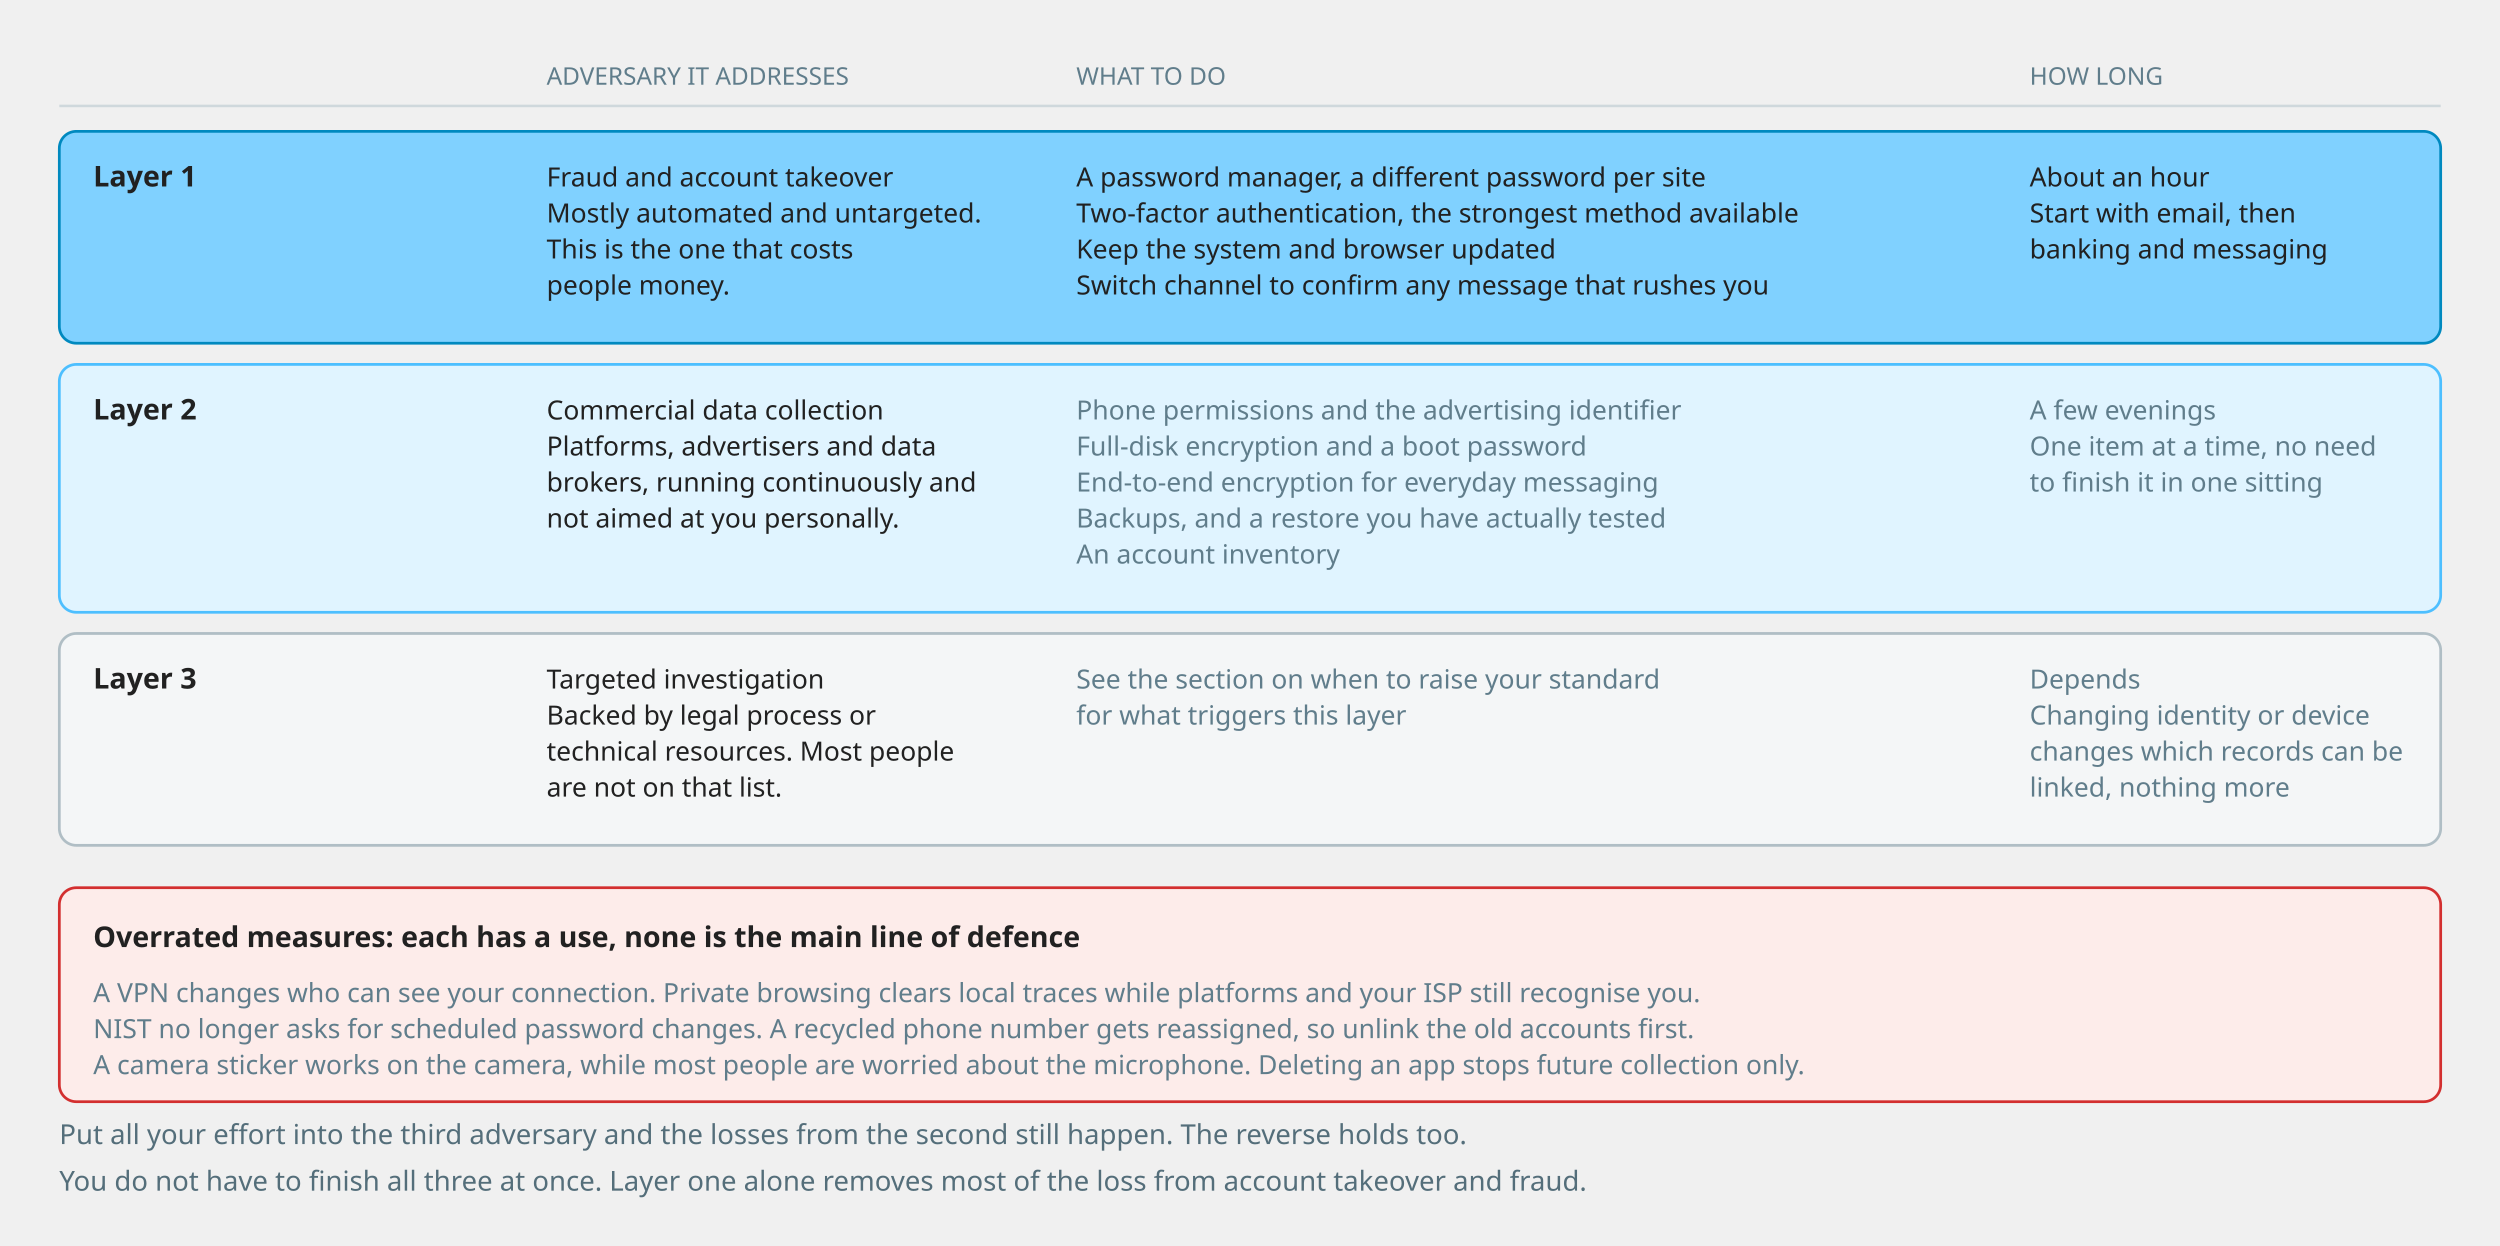
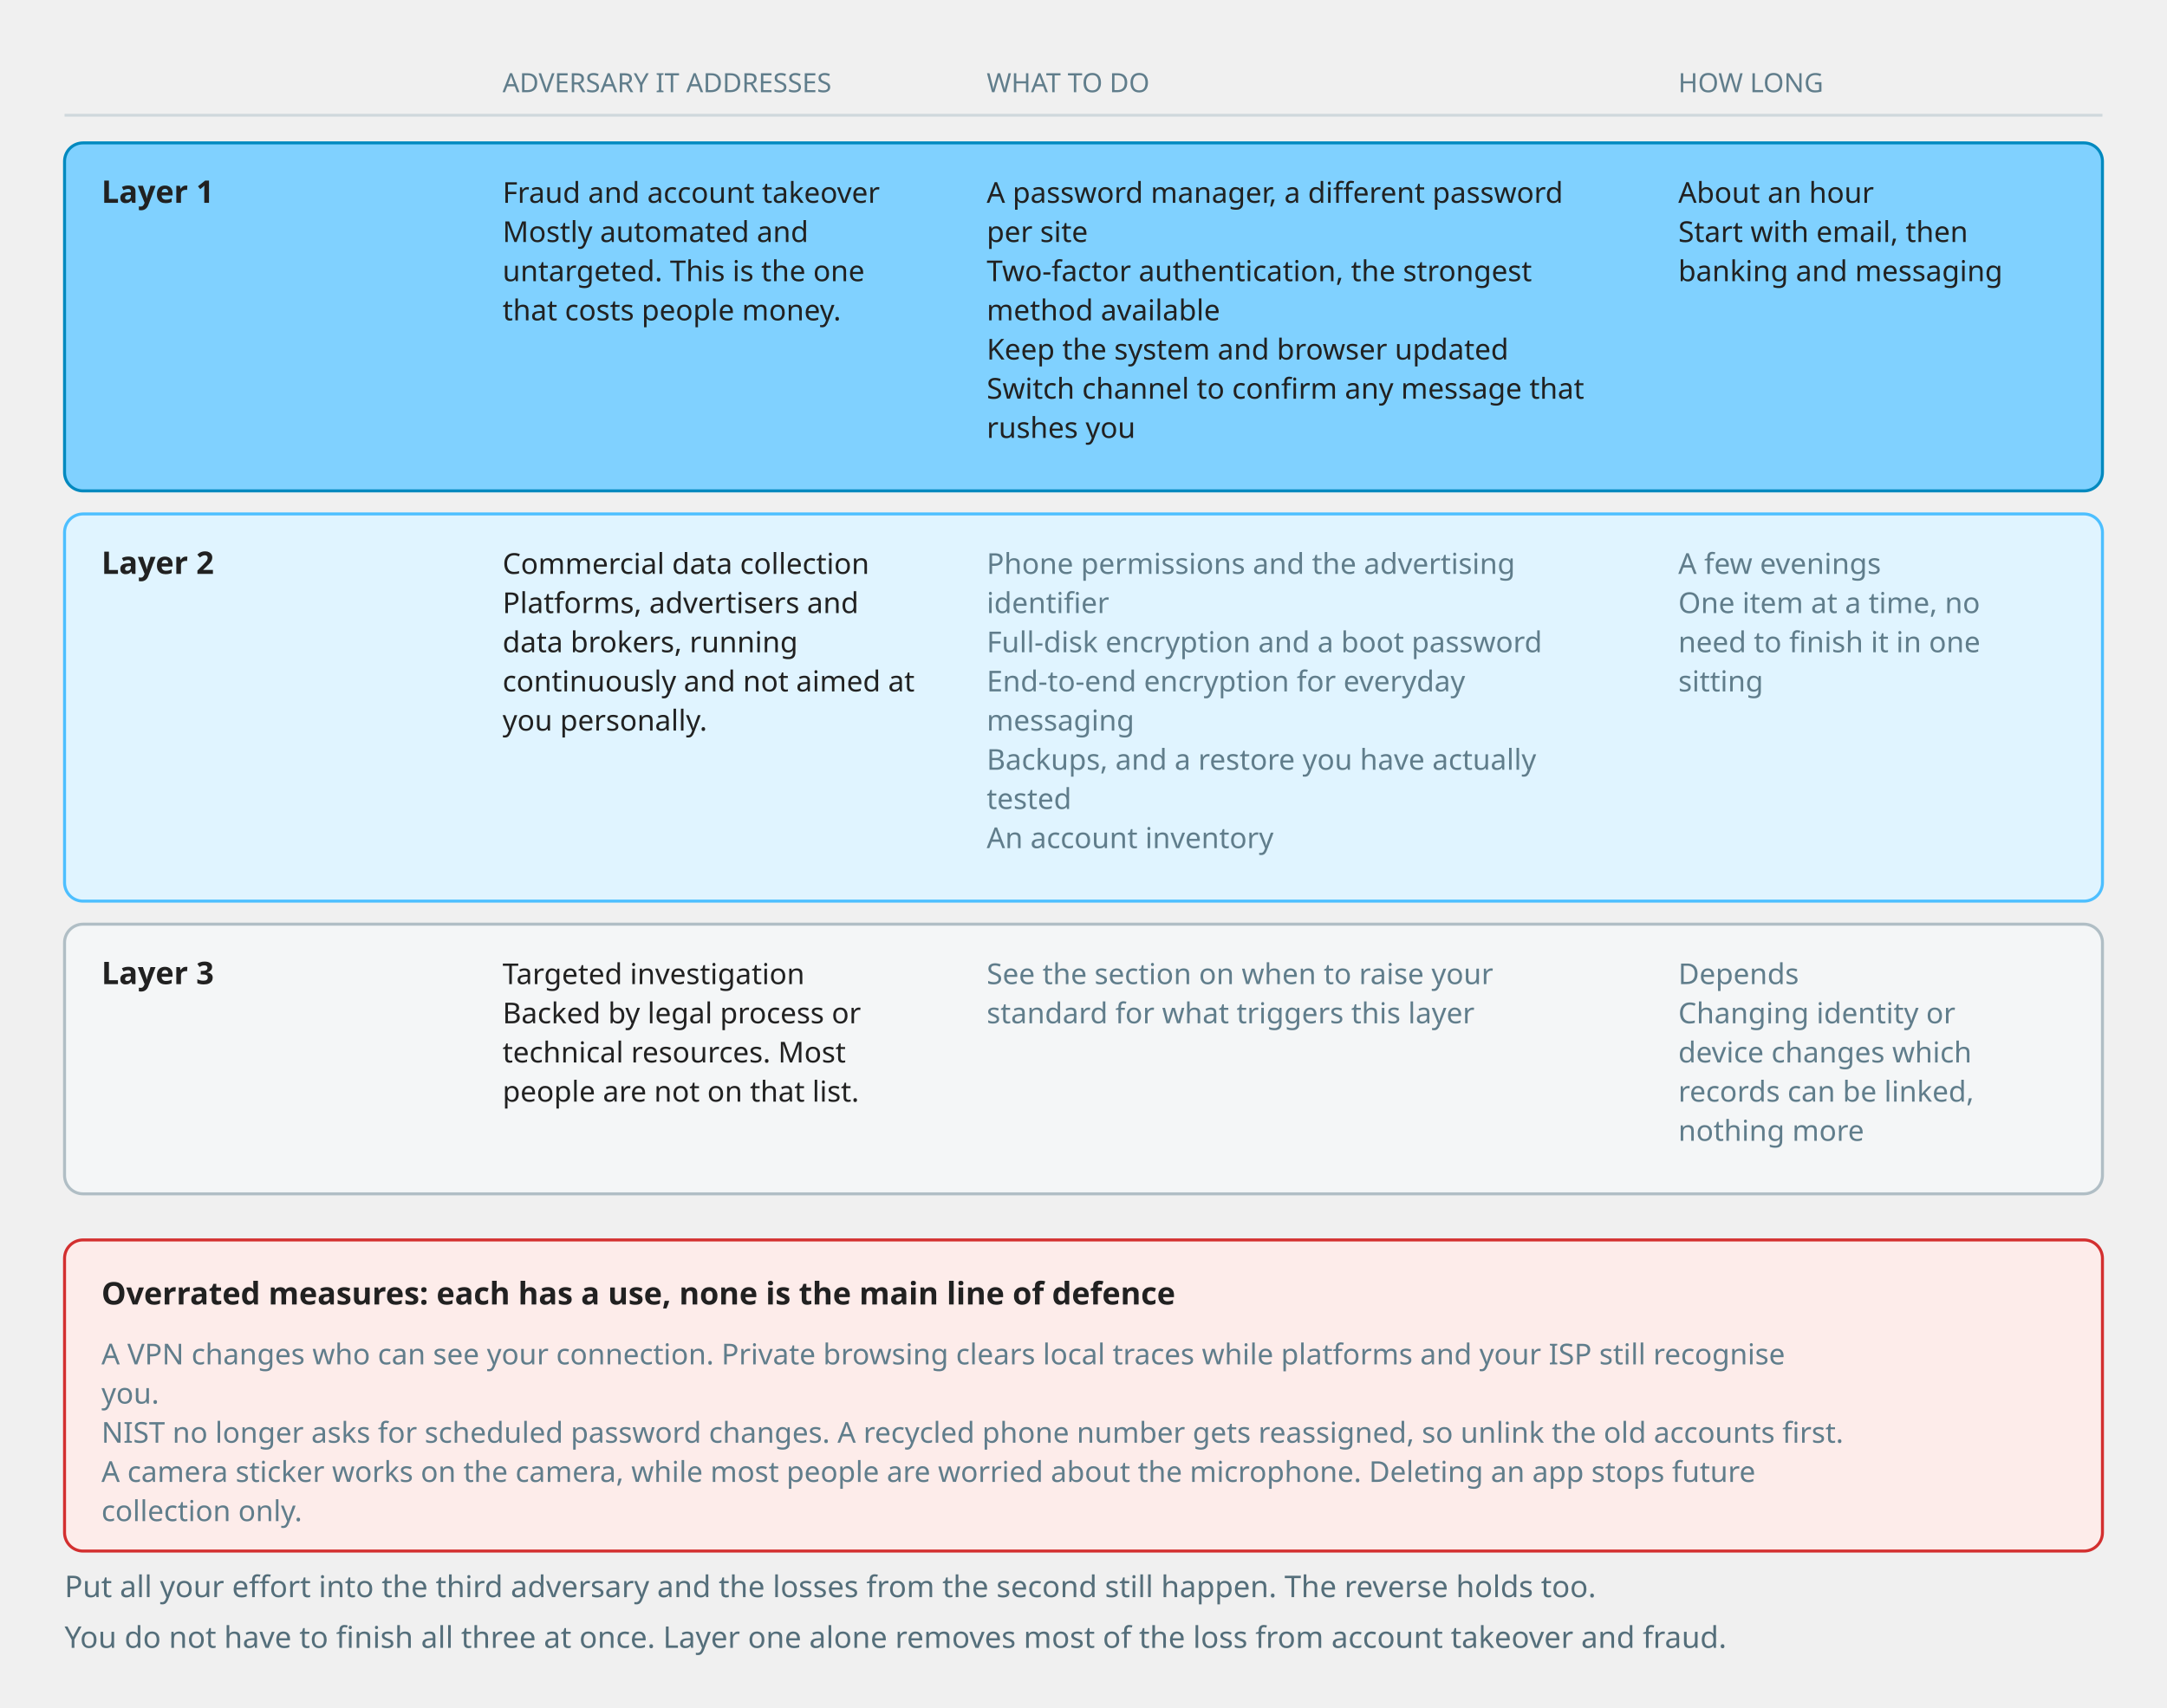
- <svg xmlns="http://www.w3.org/2000/svg" viewBox="0 0 1180 588" width="1180" height="588" role="img" aria-labelledby="title desc">
+ <svg xmlns="http://www.w3.org/2000/svg" viewBox="0 0 940 741" width="940" height="741" role="img" aria-labelledby="title desc">
  <style>
  /* 配色對齊 community/brand-assets.md 的色票。這個檔案是被 img 標籤引用的獨立 SVG，
     取不到頁面的 CSS 變數，只能寫死 hex。深色模式在檔案內自己處理，站上 palette
     切換的狀態不會傳進獨立的 SVG 檔。 */
  text { font-family: "Noto Sans TC", "PingFang TC", "Microsoft JhengHei", "Hiragino Sans GB", "Source Han Sans TC", sans-serif; }
  .t-main { fill: #212121; }
  .t-mute { fill: #607d8b; }
  .t-foot { fill: #546e7a; font-size: 13px; }
  .t-inv  { fill: #ffffff; }
  .h1 { font-size: 15px; font-weight: 700; }
  .h2 { font-size: 13.5px; font-weight: 700; }
  .bd { font-size: 12.5px; }
  .sm { font-size: 11.5px; }
  .card    { fill: #ffffff; stroke: #cfd8dc; stroke-width: 1.3; }
  .card-n  { fill: #f4f6f7; stroke: #b0bec5; stroke-width: 1.3; }
  .card-c1 { fill: #e0f4ff; stroke: #4dbfff; stroke-width: 1.3; }
  .card-c2 { fill: #b3e3ff; stroke: #26b3ff; stroke-width: 1.3; }
  .card-c3 { fill: #80d1ff; stroke: #0089bf; stroke-width: 1.3; }
  .card-w1 { fill: #fdf0e4; stroke: #f8b878; stroke-width: 1.3; }
  .card-w2 { fill: #f8b878; stroke: #ef6c00; stroke-width: 1.3; }
  .card-w3 { fill: #ef6c00; stroke: #c85a00; stroke-width: 1.3; }
  .card-ok { fill: #e8f5e9; stroke: #4caf50; stroke-width: 1.3; }
  .card-no { fill: #fdecea; stroke: #d32f2f; stroke-width: 1.3; }
  .rule    { stroke: #cfd8dc; stroke-width: 1.2; fill: none; }
  .arrow   { stroke: #90a4ae; stroke-width: 1.6; fill: none; }
  .arrow-h { fill: #90a4ae; }
  .tag     { fill: #eceff1; stroke: none; }
  .t-tag   { fill: #455a64; font-size: 11px; font-weight: 700; }

  @media (prefers-color-scheme: dark) {
    .t-main { fill: #eceff1; }
    .t-mute { fill: #90a4ae; }
    .t-foot { fill: #b0bec5; }
    .t-inv  { fill: #241708; }
    .card    { fill: #23292e; stroke: #4b565e; }
    .card-n  { fill: #1c2226; stroke: #46515a; }
    .card-c1 { fill: #0d2b38; stroke: #4dbfff; }
    .card-c2 { fill: #10394b; stroke: #26b3ff; }
    .card-c3 { fill: #14495f; stroke: #4dbfff; }
    .card-w1 { fill: #2b1f16; stroke: #8a5420; }
    .card-w2 { fill: #7d4b19; stroke: #ff8c1a; }
    .card-w3 { fill: #ff8c1a; stroke: #ffa64d; }
    .card-ok { fill: #17301a; stroke: #4caf50; }
    .card-no { fill: #35181a; stroke: #e57373; }
    .rule    { stroke: #46515a; }
    .arrow   { stroke: #6b7780; }
    .arrow-h { fill: #6b7780; }
    .tag     { fill: #333c43; }
    .t-tag   { fill: #b0bec5; }
  }
</style>
-   <text class="t-mute sm" x="258" y="40">ADVERSARY IT ADDRESSES</text>
-   <text class="t-mute sm" x="508" y="40">WHAT TO DO</text>
-   <text class="t-mute sm" x="958" y="40">HOW LONG</text>
-   <path class="rule" d="M28 50 H1152" />
-   <rect class="card-c3" x="28" y="62" width="1124" height="100" rx="8" />
+   <text class="t-mute sm" x="218" y="40">ADVERSARY IT ADDRESSES</text>
+   <text class="t-mute sm" x="428" y="40">WHAT TO DO</text>
+   <text class="t-mute sm" x="728" y="40">HOW LONG</text>
+   <path class="rule" d="M28 50 H912" />
+   <rect class="card-c3" x="28" y="62" width="884" height="151" rx="8" />
  <text class="t-main h2" x="44" y="88">Layer 1</text>
-   <text class="t-main bd" x="258" y="88">Fraud and account takeover</text>
-   <text class="t-main bd" x="258" y="105">Mostly automated and untargeted.</text>
-   <text class="t-main bd" x="258" y="122">This is the one that costs</text>
-   <text class="t-main bd" x="258" y="139">people money.</text>
-   <text class="t-main bd" x="508" y="88">A password manager, a different password per site</text>
-   <text class="t-main bd" x="508" y="105">Two-factor authentication, the strongest method available</text>
-   <text class="t-main bd" x="508" y="122">Keep the system and browser updated</text>
-   <text class="t-main bd" x="508" y="139">Switch channel to confirm any message that rushes you</text>
-   <text class="t-main bd" x="958" y="88">About an hour</text>
-   <text class="t-main bd" x="958" y="105">Start with email, then</text>
-   <text class="t-main bd" x="958" y="122">banking and messaging</text>
-   <rect class="card-c1" x="28" y="172" width="1124" height="117" rx="8" />
-   <text class="t-main h2" x="44" y="198">Layer 2</text>
-   <text class="t-main bd" x="258" y="198">Commercial data collection</text>
-   <text class="t-main bd" x="258" y="215">Platforms, advertisers and data</text>
-   <text class="t-main bd" x="258" y="232">brokers, running continuously and</text>
-   <text class="t-main bd" x="258" y="249">not aimed at you personally.</text>
-   <text class="t-mute bd" x="508" y="198">Phone permissions and the advertising identifier</text>
-   <text class="t-mute bd" x="508" y="215">Full-disk encryption and a boot password</text>
-   <text class="t-mute bd" x="508" y="232">End-to-end encryption for everyday messaging</text>
-   <text class="t-mute bd" x="508" y="249">Backups, and a restore you have actually tested</text>
-   <text class="t-mute bd" x="508" y="266">An account inventory</text>
-   <text class="t-mute bd" x="958" y="198">A few evenings</text>
-   <text class="t-mute bd" x="958" y="215">One item at a time, no need</text>
-   <text class="t-mute bd" x="958" y="232">to finish it in one sitting</text>
-   <rect class="card-n" x="28" y="299" width="1124" height="100" rx="8" />
-   <text class="t-main h2" x="44" y="325">Layer 3</text>
-   <text class="t-main bd" x="258" y="325">Targeted investigation</text>
-   <text class="t-main bd" x="258" y="342">Backed by legal process or</text>
-   <text class="t-main bd" x="258" y="359">technical resources. Most people</text>
-   <text class="t-main bd" x="258" y="376">are not on that list.</text>
-   <text class="t-mute bd" x="508" y="325">See the section on when to raise your standard</text>
-   <text class="t-mute bd" x="508" y="342">for what triggers this layer</text>
-   <text class="t-mute bd" x="958" y="325">Depends</text>
-   <text class="t-mute bd" x="958" y="342">Changing identity or device</text>
-   <text class="t-mute bd" x="958" y="359">changes which records can be</text>
-   <text class="t-mute bd" x="958" y="376">linked, nothing more</text>
-   <rect class="card-no" x="28" y="419" width="1124" height="101" rx="8" />
-   <text class="t-main h2" x="44" y="447">Overrated measures: each has a use, none is the main line of defence</text>
-   <text class="t-mute bd" x="44" y="473">A VPN changes who can see your connection. Private browsing clears local traces while platforms and your ISP still recognise you.</text>
-   <text class="t-mute bd" x="44" y="490">NIST no longer asks for scheduled password changes. A recycled phone number gets reassigned, so unlink the old accounts first.</text>
-   <text class="t-mute bd" x="44" y="507">A camera sticker works on the camera, while most people are worried about the microphone. Deleting an app stops future collection only.</text>
-   <text class="t-foot" x="28" y="540">Put all your effort into the third adversary and the losses from the second still happen. The reverse holds too.</text>
-   <text class="t-foot" x="28" y="562">You do not have to finish all three at once. Layer one alone removes most of the loss from account takeover and fraud.</text>
+   <text class="t-main bd" x="218" y="88">Fraud and account takeover</text>
+   <text class="t-main bd" x="218" y="105">Mostly automated and</text>
+   <text class="t-main bd" x="218" y="122">untargeted. This is the one</text>
+   <text class="t-main bd" x="218" y="139">that costs people money.</text>
+   <text class="t-main bd" x="428" y="88">A password manager, a different password</text>
+   <text class="t-main bd" x="428" y="105">per site</text>
+   <text class="t-main bd" x="428" y="122">Two-factor authentication, the strongest</text>
+   <text class="t-main bd" x="428" y="139">method available</text>
+   <text class="t-main bd" x="428" y="156">Keep the system and browser updated</text>
+   <text class="t-main bd" x="428" y="173">Switch channel to confirm any message that</text>
+   <text class="t-main bd" x="428" y="190">rushes you</text>
+   <text class="t-main bd" x="728" y="88">About an hour</text>
+   <text class="t-main bd" x="728" y="105">Start with email, then</text>
+   <text class="t-main bd" x="728" y="122">banking and messaging</text>
+   <rect class="card-c1" x="28" y="223" width="884" height="168" rx="8" />
+   <text class="t-main h2" x="44" y="249">Layer 2</text>
+   <text class="t-main bd" x="218" y="249">Commercial data collection</text>
+   <text class="t-main bd" x="218" y="266">Platforms, advertisers and</text>
+   <text class="t-main bd" x="218" y="283">data brokers, running</text>
+   <text class="t-main bd" x="218" y="300">continuously and not aimed at</text>
+   <text class="t-main bd" x="218" y="317">you personally.</text>
+   <text class="t-mute bd" x="428" y="249">Phone permissions and the advertising</text>
+   <text class="t-mute bd" x="428" y="266">identifier</text>
+   <text class="t-mute bd" x="428" y="283">Full-disk encryption and a boot password</text>
+   <text class="t-mute bd" x="428" y="300">End-to-end encryption for everyday</text>
+   <text class="t-mute bd" x="428" y="317">messaging</text>
+   <text class="t-mute bd" x="428" y="334">Backups, and a restore you have actually</text>
+   <text class="t-mute bd" x="428" y="351">tested</text>
+   <text class="t-mute bd" x="428" y="368">An account inventory</text>
+   <text class="t-mute bd" x="728" y="249">A few evenings</text>
+   <text class="t-mute bd" x="728" y="266">One item at a time, no</text>
+   <text class="t-mute bd" x="728" y="283">need to finish it in one</text>
+   <text class="t-mute bd" x="728" y="300">sitting</text>
+   <rect class="card-n" x="28" y="401" width="884" height="117" rx="8" />
+   <text class="t-main h2" x="44" y="427">Layer 3</text>
+   <text class="t-main bd" x="218" y="427">Targeted investigation</text>
+   <text class="t-main bd" x="218" y="444">Backed by legal process or</text>
+   <text class="t-main bd" x="218" y="461">technical resources. Most</text>
+   <text class="t-main bd" x="218" y="478">people are not on that list.</text>
+   <text class="t-mute bd" x="428" y="427">See the section on when to raise your</text>
+   <text class="t-mute bd" x="428" y="444">standard for what triggers this layer</text>
+   <text class="t-mute bd" x="728" y="427">Depends</text>
+   <text class="t-mute bd" x="728" y="444">Changing identity or</text>
+   <text class="t-mute bd" x="728" y="461">device changes which</text>
+   <text class="t-mute bd" x="728" y="478">records can be linked,</text>
+   <text class="t-mute bd" x="728" y="495">nothing more</text>
+   <rect class="card-no" x="28" y="538" width="884" height="135" rx="8" />
+   <text class="t-main h2" x="44" y="566">Overrated measures: each has a use, none is the main line of defence</text>
+   <text class="t-mute bd" x="44" y="592">A VPN changes who can see your connection. Private browsing clears local traces while platforms and your ISP still recognise</text>
+   <text class="t-mute bd" x="44" y="609">you.</text>
+   <text class="t-mute bd" x="44" y="626">NIST no longer asks for scheduled password changes. A recycled phone number gets reassigned, so unlink the old accounts first.</text>
+   <text class="t-mute bd" x="44" y="643">A camera sticker works on the camera, while most people are worried about the microphone. Deleting an app stops future</text>
+   <text class="t-mute bd" x="44" y="660">collection only.</text>
+   <text class="t-foot" x="28" y="693">Put all your effort into the third adversary and the losses from the second still happen. The reverse holds too.</text>
+   <text class="t-foot" x="28" y="715">You do not have to finish all three at once. Layer one alone removes most of the loss from account takeover and fraud.</text>
</svg>
